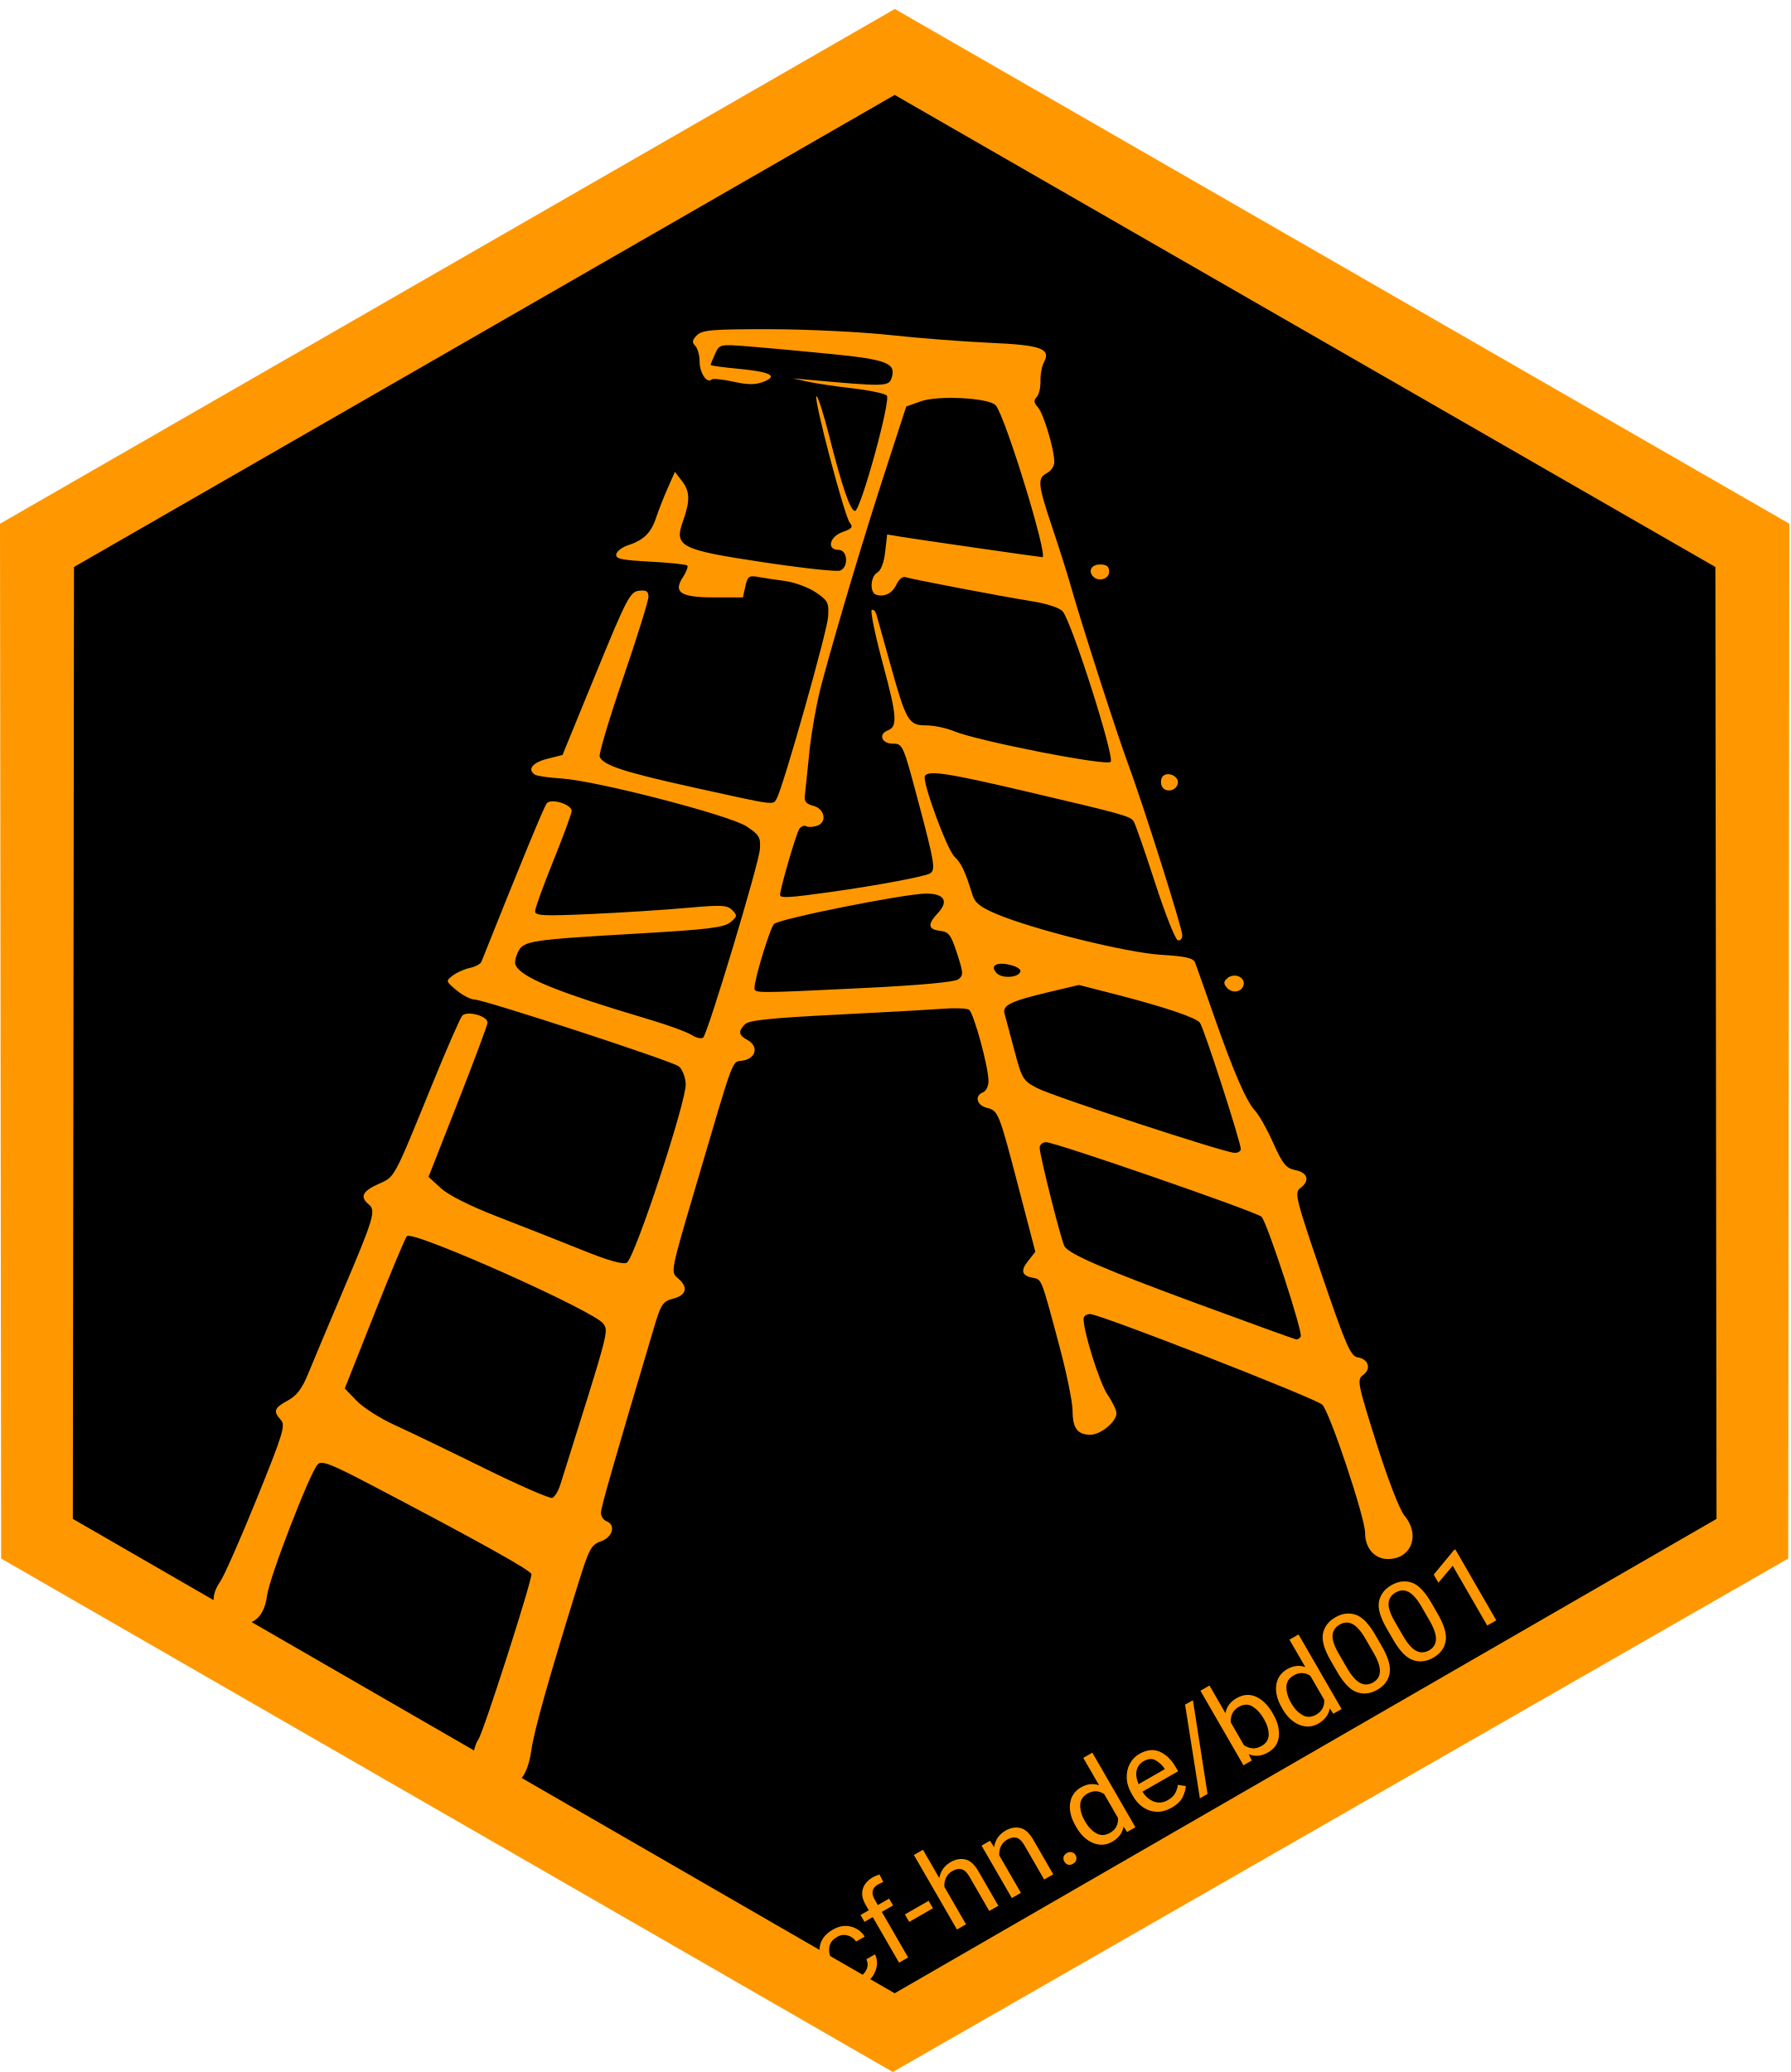
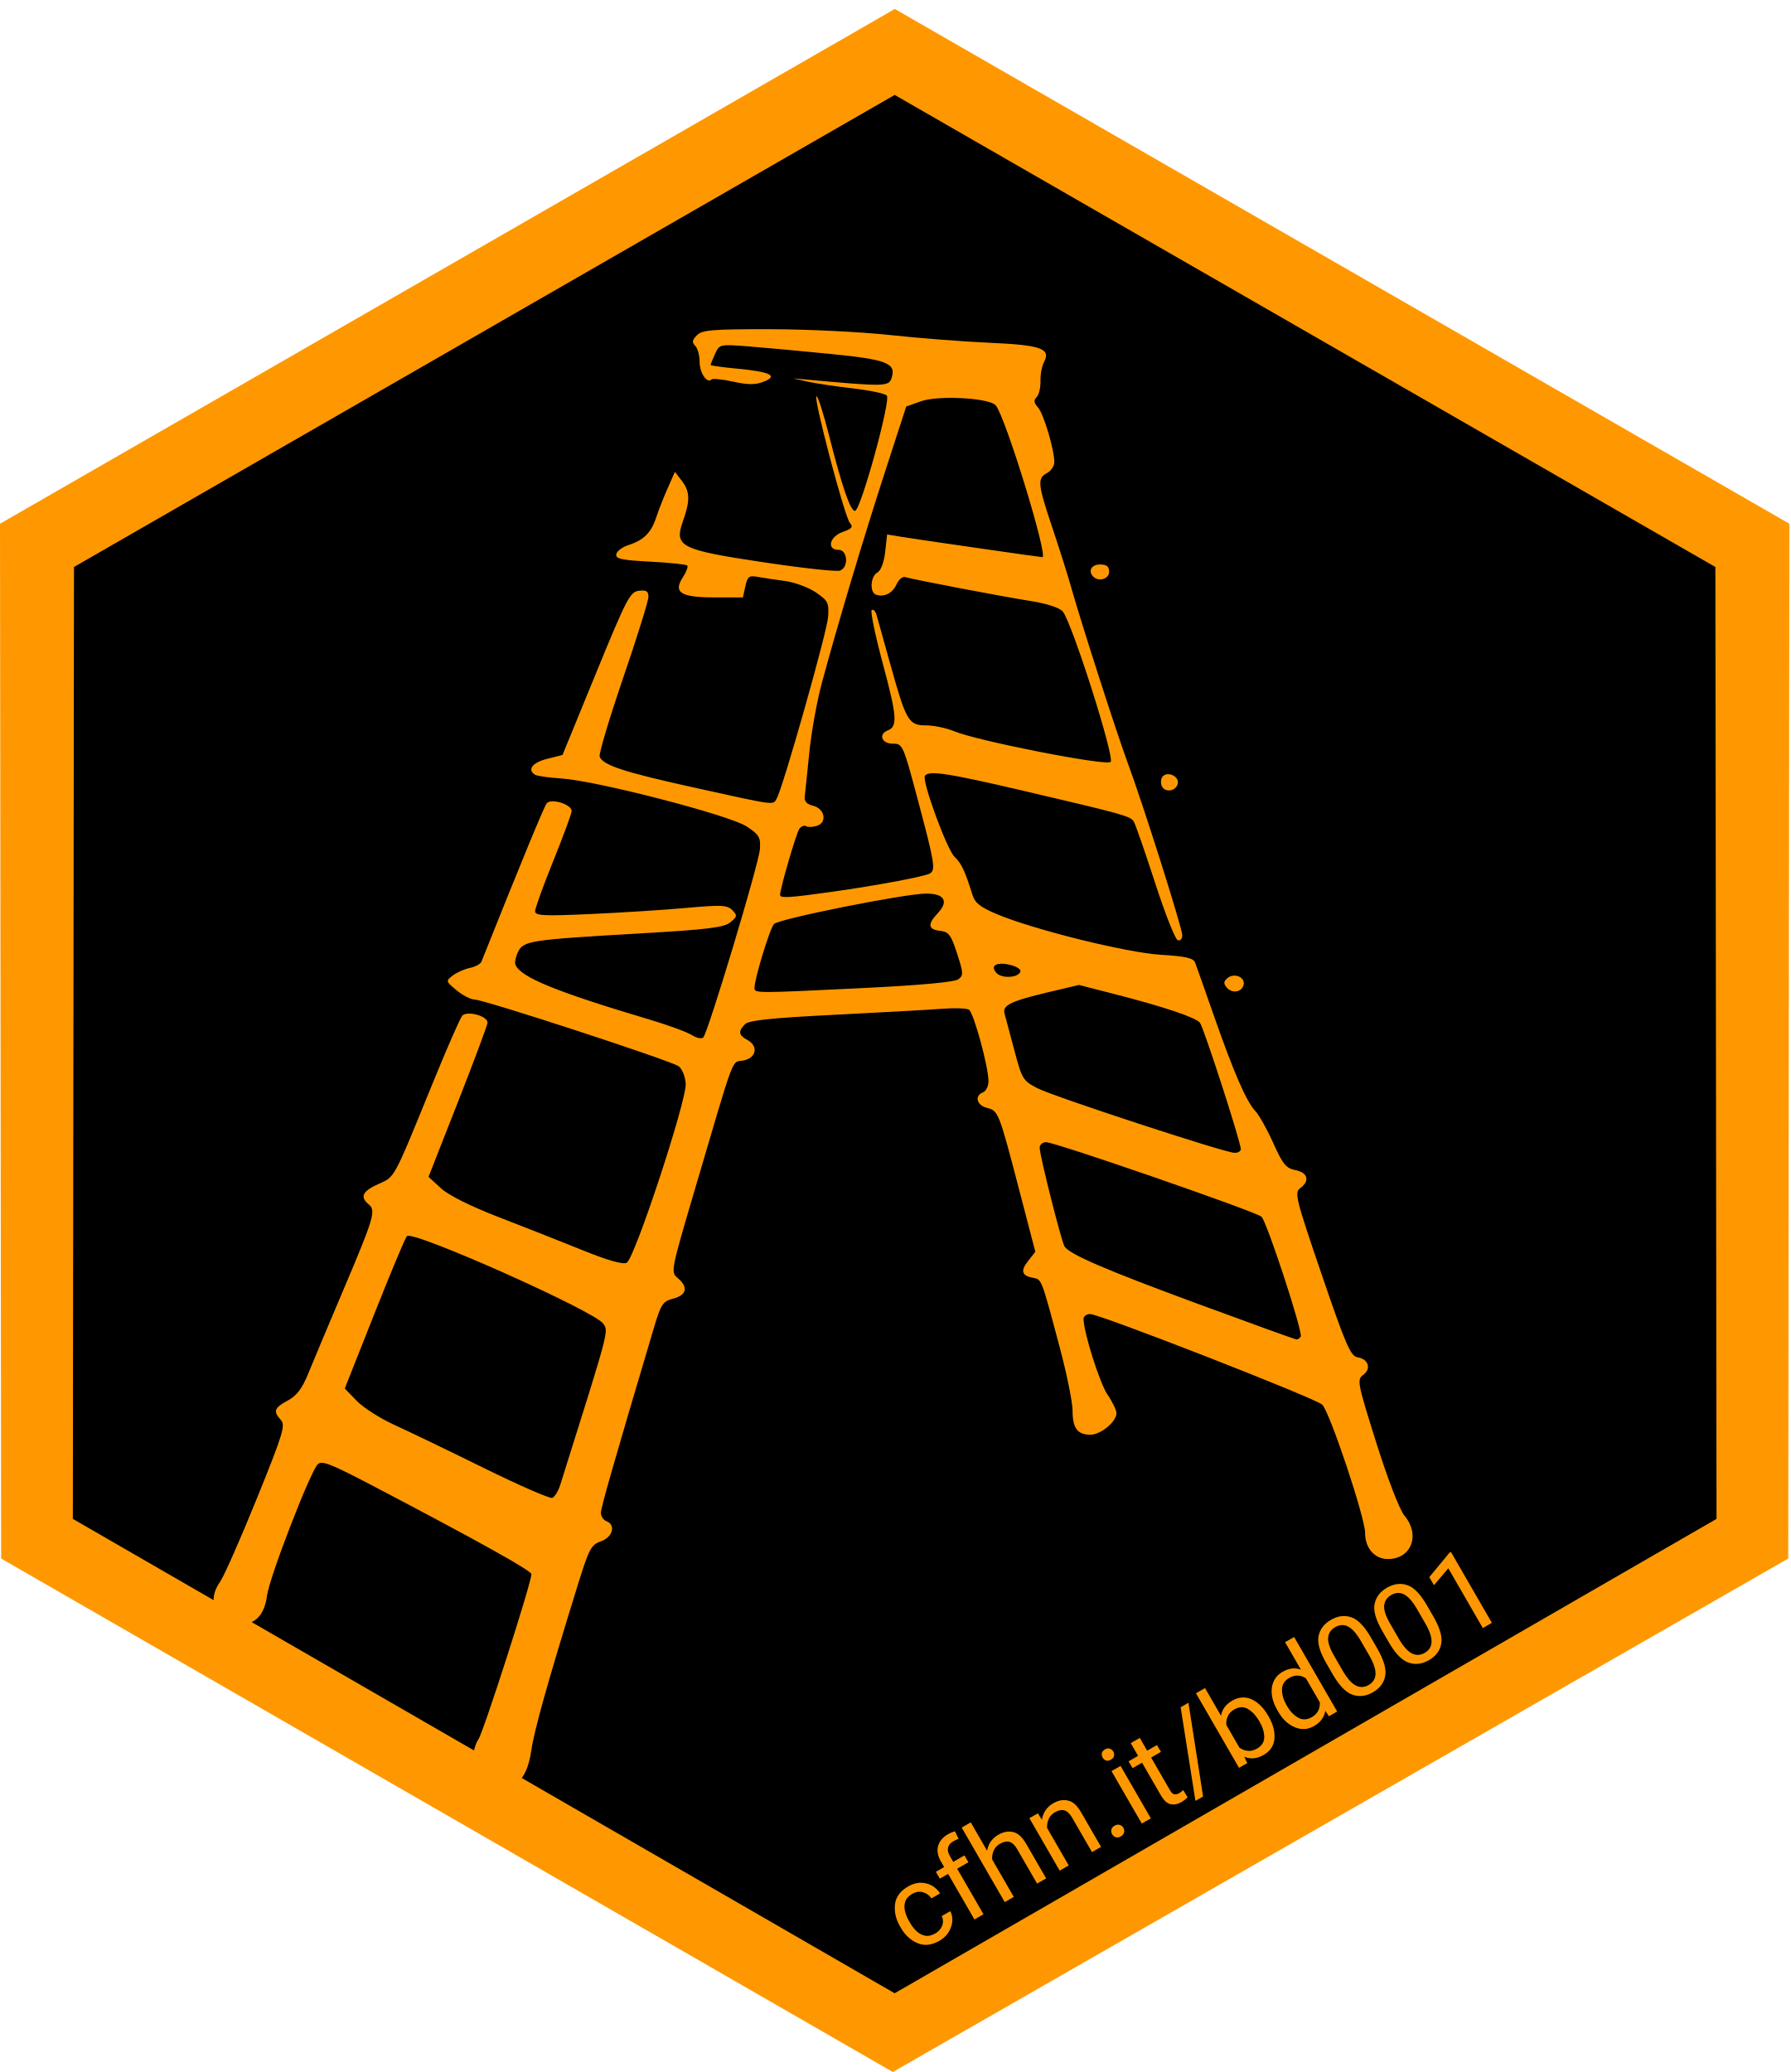
<svg xmlns="http://www.w3.org/2000/svg" width="4.39cm" height="5.08cm" viewBox="0 0 155.551 180" id="svg4532" version="1.1">
  <defs id="defs4534" />
  <g id="layer1" transform="translate(0,-872.3623)">
    <path d="m 77.308,876.88 c 0,0 -74.676,42.947 -74.876,42.947 0.201,0 1.004,83.888 0.803,83.888 0.201,0 74.876,44.954 74.676,44.954 0.201,0 74.073,-41.743 73.873,-41.743 0.201,0 1.405,-86.698 1.204,-86.698 0.201,0 -75.679,-43.349 -75.679,-43.349 z" id="svg_2-25" style="fill:#000000;stroke:#000000;stroke-width:0.602;stroke-miterlimit:4;stroke-dasharray:none" />
    <g id="g8106" transform="matrix(0.3176496,0,0,0.3176496,192.3545,671.3938)" style="fill:#ff9800;fill-opacity:1">
-       <path style="fill:#ff9800;fill-opacity:1" d="m -472.965,1119.064 c -2.607,-1.59 -3.25,-2.633 -3.25,-5.274 0,-1.811 0.677,-4.259 1.505,-5.441 1.37,-1.956 14.495,-42.849 14.495,-45.162 0,-0.953 -14.438,-8.998 -43.333,-24.145 -11.664,-6.114 -14.038,-7.035 -15.139,-5.87 -2.138,2.26 -13.229,31.011 -13.839,35.871 -0.703,5.612 -3.732,8.451 -8.086,7.581 -6.332,-1.266 -8.39,-6.247 -4.717,-11.416 1.037,-1.46 5.525,-11.633 9.973,-22.606 7.21,-17.788 7.928,-20.128 6.615,-21.579 -2.167,-2.394 -1.841,-3.317 1.874,-5.318 2.489,-1.34 3.938,-3.258 5.651,-7.477 1.267,-3.121 5.552,-13.325 9.521,-22.675 8.442,-19.888 9.013,-21.813 6.971,-23.508 -2.454,-2.037 -1.719,-3.585 2.634,-5.548 4.633,-2.089 3.963,-0.845 14.973,-27.834 3.79,-9.29 7.37,-17.469 7.958,-18.177 1.249,-1.505 6.944,0.016 6.944,1.855 0,0.601 -3.633,10.34 -8.073,21.641 l -8.073,20.549 3.388,3.105 c 2.117,1.94 8.052,4.907 15.823,7.909 6.839,2.642 17.16,6.714 22.935,9.049 6.961,2.814 11.029,3.965 12.07,3.413 2.165,-1.147 16.409,-44.385 16.127,-48.954 -0.119,-1.925 -0.982,-4.069 -1.918,-4.765 -2.021,-1.502 -53.16,-18.219 -55.892,-18.271 -1.038,-0.02 -3.237,-1.161 -4.887,-2.535 -2.951,-2.458 -2.967,-2.524 -1,-4.026 1.1,-0.84 3.209,-1.774 4.686,-2.077 1.477,-0.303 2.89,-1.062 3.14,-1.688 10.639,-26.684 17.111,-42.386 17.855,-43.314 1.179,-1.471 6.82,0.259 6.82,2.092 0,0.671 -2.25,6.784 -5,13.584 -2.75,6.8 -5,13.02 -5,13.822 0,1.243 2.245,1.357 15.25,0.772 8.387,-0.377 20.168,-1.131 26.179,-1.675 9.555,-0.865 11.126,-0.789 12.5,0.61 1.43,1.456 1.382,1.756 -0.538,3.332 -1.741,1.43 -6.099,1.962 -25,3.056 -29.741,1.721 -31.537,1.992 -33.029,4.986 -0.654,1.311 -0.996,2.883 -0.76,3.491 1.342,3.461 10.934,7.392 36.898,15.124 4.95,1.474 10.061,3.353 11.357,4.175 1.296,0.822 2.71,1.115 3.141,0.651 1.35,-1.451 15.247,-47.652 15.493,-51.505 0.209,-3.263 -0.192,-3.941 -3.676,-6.222 -4.686,-3.068 -41.035,-12.478 -50.559,-13.089 -3.434,-0.22 -6.696,-0.68 -7.25,-1.023 -2.229,-1.378 -0.773,-3.326 3.243,-4.34 l 4.25,-1.073 9.136,-22.296 c 8.403,-20.505 9.346,-22.321 11.75,-22.612 2.046,-0.248 2.614,0.114 2.614,1.667 0,1.091 -3.113,11.08 -6.919,22.197 -3.805,11.117 -6.695,20.794 -6.423,21.505 0.901,2.348 6.622,4.221 25.841,8.46 22.714,5.01 21.514,4.852 22.582,2.987 1.75,-3.057 13.802,-45.649 14.064,-49.703 0.249,-3.844 -0.04,-4.414 -3.378,-6.68 -2.008,-1.362 -5.814,-2.762 -8.459,-3.111 -2.645,-0.349 -6.005,-0.857 -7.466,-1.129 -2.309,-0.43 -2.746,-0.094 -3.329,2.564 l -0.672,3.059 -7.798,0 c -9.293,0 -11.358,-1.344 -8.581,-5.582 0.934,-1.425 1.45,-2.84 1.147,-3.143 -0.303,-0.303 -4.86,-0.776 -10.127,-1.052 -7.884,-0.412 -9.523,-0.771 -9.279,-2.029 0.163,-0.841 1.647,-1.962 3.297,-2.492 4.189,-1.345 6.234,-3.366 7.603,-7.513 0.648,-1.963 2.069,-5.583 3.158,-8.045 l 1.98,-4.476 1.857,2.416 c 2.28,2.966 2.357,5.379 0.353,11.04 -2.482,7.012 -0.852,7.841 22.25,11.305 10.502,1.575 19.815,2.587 20.697,2.248 2.432,-0.933 2.1,-5.678 -0.398,-5.678 -3.329,0 -2.492,-3.633 1.128,-4.895 2.55,-0.889 2.91,-1.354 1.948,-2.513 -1.47,-1.771 -10.112,-34.592 -9.109,-34.592 0.402,0 1.95,4.838 3.44,10.75 3.514,13.948 5.875,20.789 7.105,20.591 1.579,-0.255 9.86,-30.368 8.677,-31.552 -0.554,-0.554 -4.76,-1.436 -9.348,-1.96 -4.588,-0.524 -10.141,-1.355 -12.341,-1.846 l -4,-0.893 4.5,0.411 c 20.567,1.878 21.753,1.852 22.501,-0.503 1.287,-4.053 -1.199,-5.037 -16.606,-6.571 -7.917,-0.789 -18.008,-1.717 -22.423,-2.063 -7.991,-0.627 -8.035,-0.617 -9.25,2.05 -0.672,1.474 -1.221,2.831 -1.221,3.015 0,0.185 3.284,0.643 7.298,1.019 9.082,0.851 11.33,1.974 7.168,3.581 -2.238,0.864 -4.274,0.856 -8.294,-0.032 -2.93,-0.647 -5.589,-0.915 -5.908,-0.596 -1.225,1.225 -3.264,-1.79 -3.264,-4.825 0,-1.748 -0.543,-3.721 -1.207,-4.385 -0.943,-0.943 -0.84,-1.574 0.469,-2.884 1.448,-1.448 4.166,-1.673 19.957,-1.654 10.054,0.012 24.806,0.727 32.781,1.589 7.975,0.862 20.321,1.821 27.436,2.133 13.986,0.612 16.718,1.601 14.724,5.326 -0.57,1.065 -0.995,3.388 -0.944,5.163 0.051,1.775 -0.421,3.741 -1.048,4.367 -0.853,0.853 -0.762,1.557 0.361,2.798 1.535,1.696 4.472,11.536 4.472,14.983 0,1.054 -0.9,2.398 -2,2.986 -2.707,1.449 -2.557,2.951 1.5,15.057 1.925,5.744 4.194,12.918 5.041,15.943 2.642,9.431 12.52,40.137 15.442,48 4.236,11.399 15.017,45.443 15.017,47.421 0,0.96 -0.561,1.558 -1.246,1.33 -0.685,-0.228 -3.498,-7.363 -6.25,-15.855 -2.752,-8.492 -5.36,-15.98 -5.796,-16.641 -0.95,-1.44 -2.917,-1.986 -30.007,-8.326 -20.951,-4.903 -26.117,-5.685 -27.096,-4.1 -0.855,1.383 6.052,20.202 8.121,22.13 1.836,1.71 2.889,3.95 4.889,10.39 0.688,2.216 2.17,3.39 6.66,5.275 10.193,4.28 35.545,10.557 44.92,11.122 6.716,0.405 8.835,0.888 9.309,2.124 0.338,0.88 2.641,7.396 5.119,14.481 5.49,15.698 8.874,23.482 11.362,26.138 1.035,1.106 3.247,5.056 4.915,8.778 2.59,5.78 3.476,6.857 6.067,7.375 3.404,0.681 3.991,2.932 1.284,4.924 -1.63,1.199 -1.226,2.823 5.874,23.61 6.604,19.338 7.916,22.367 9.811,22.651 2.972,0.445 3.839,3.134 1.549,4.808 -1.758,1.285 -1.595,2.126 3.579,18.566 3.132,9.952 6.373,18.353 7.678,19.904 4.445,5.282 1.935,11.895 -4.514,11.895 -3.628,0 -6.228,-2.987 -6.228,-7.154 0,-4.175 -9.748,-33.311 -11.737,-35.082 -2.071,-1.843 -60.804,-24.764 -63.457,-24.764 -0.993,0 -1.806,0.59 -1.806,1.312 0,3.639 4.426,17.629 6.562,20.742 1.341,1.954 2.438,4.239 2.438,5.076 0,2.311 -4.313,5.87 -7.114,5.87 -3.54,0 -4.886,-1.796 -4.886,-6.519 0,-2.265 -1.546,-9.938 -3.435,-17.05 -5.028,-18.927 -5.017,-18.897 -7.137,-19.278 -3.306,-0.595 -3.774,-1.898 -1.651,-4.597 l 2.035,-2.587 -4.43,-16.982 c -5.535,-21.219 -5.683,-21.595 -8.809,-22.379 -2.807,-0.705 -3.47,-3.326 -1.073,-4.246 0.825,-0.317 1.5,-1.69 1.5,-3.052 0,-3.908 -4.042,-18.715 -5.333,-19.538 -0.642,-0.409 -3.867,-0.532 -7.167,-0.273 -3.3,0.259 -16.5,0.997 -29.332,1.64 -17.576,0.881 -23.682,1.519 -24.75,2.586 -1.929,1.929 -1.782,3.009 0.582,4.275 3.139,1.68 2.557,4.939 -1.01,5.652 -3.395,0.679 -2.008,-3.012 -13.467,35.848 -6.409,21.736 -6.463,22.02 -4.505,23.66 2.932,2.456 2.458,4.659 -1.206,5.609 -2.924,0.758 -3.371,1.442 -5.404,8.279 -11.086,37.277 -14.408,48.879 -14.408,50.327 0,0.928 0.675,1.947 1.5,2.264 2.645,1.015 1.744,4.38 -1.472,5.502 -2.715,0.947 -3.271,2 -6.431,12.198 -8.066,26.029 -11.854,39.518 -12.639,45.016 -1.339,9.381 -5.636,11.97 -12.708,7.657 z m 20.649,-80.349 c 13.504,-42.886 13.222,-41.83 11.757,-44.035 -2.249,-3.387 -52.089,-25.612 -53.713,-23.952 -0.444,0.454 -4.449,10.017 -8.9,21.252 l -8.092,20.427 3.275,3.384 c 1.801,1.861 6.425,4.814 10.275,6.563 3.85,1.749 14.875,7.06 24.5,11.803 9.625,4.743 18.041,8.421 18.702,8.171 0.661,-0.249 1.65,-1.875 2.197,-3.614 z m 202.497,-40.492 c 0.676,-1.093 -9.22,-31.338 -10.729,-32.793 -1.411,-1.36 -56.436,-20.4 -58.916,-20.386 -0.963,0.005 -1.75,0.697 -1.75,1.536 0,2.127 6.005,25.9 6.831,27.041 1.593,2.202 11.241,6.347 36.139,15.527 14.592,5.38 26.841,9.81 27.221,9.844 0.38,0.034 0.922,-0.312 1.204,-0.769 z m -16.395,-51.304 c 0,-1.915 -10.152,-33.287 -11.183,-34.559 -1.168,-1.441 -9.842,-4.349 -23.199,-7.78 l -9.883,-2.538 -8.423,2 c -10.212,2.425 -12.568,3.576 -11.925,5.823 0.266,0.929 1.467,5.42 2.669,9.98 2.088,7.921 2.37,8.387 6.315,10.437 4.319,2.244 50.84,17.505 53.879,17.674 0.963,0.054 1.75,-0.413 1.75,-1.037 z M -369.415,902.887 c 15.278,-0.746 24.899,-1.624 25.913,-2.366 1.477,-1.08 1.452,-1.677 -0.3,-7.074 -1.662,-5.12 -2.274,-5.935 -4.663,-6.21 -3.301,-0.38 -3.481,-1.776 -0.623,-4.818 3.069,-3.266 1.837,-5.365 -3.148,-5.365 -5.749,0 -40.236,6.891 -41.637,8.319 -1.104,1.126 -5.342,15.005 -5.342,17.494 0,1.469 0.122,1.469 29.8,0.02 z m 42.926,-4.493 c 0.434,-1.325 -5.127,-2.829 -6.75,-1.826 -0.748,0.462 -0.705,1.106 0.14,2.125 1.38,1.662 6.036,1.452 6.61,-0.298 z m -51.65,-21.807 c 12.458,-1.752 25.598,-4.214 26.949,-5.05 1.55,-0.958 1.223,-2.949 -3.233,-19.684 -4.161,-15.623 -4.239,-15.8 -7,-15.8 -3.012,0 -3.97,-2.611 -1.33,-3.624 2.724,-1.045 2.519,-3.848 -1.332,-18.156 -2.114,-7.854 -3.49,-14.498 -3.058,-14.765 0.432,-0.267 1.014,0.309 1.293,1.279 0.279,0.97 1.947,6.94 3.706,13.265 4.416,15.878 5.065,17 9.834,17 2.119,0 5.558,0.713 7.644,1.584 6.387,2.669 41.677,9.591 42.861,8.408 1.187,-1.187 -10.655,-38.345 -13.119,-41.166 -0.87,-0.996 -4.362,-2.135 -8.626,-2.812 -7.984,-1.268 -32.451,-5.933 -34.444,-6.567 -0.704,-0.224 -1.772,0.671 -2.372,1.988 -1.113,2.444 -3.356,3.573 -5.598,2.819 -1.799,-0.605 -1.541,-4.992 0.356,-6.053 0.975,-0.545 1.817,-2.768 2.142,-5.655 l 0.536,-4.756 4.108,0.68 c 3.845,0.636 37.78,5.53 38.348,5.53 1.679,0 -10.074,-38.288 -12.739,-41.499 -1.715,-2.066 -15.721,-2.836 -20.501,-1.127 l -4,1.43 -5.799,17.848 c -5.94,18.285 -12.99,41.861 -17.298,57.848 -1.334,4.95 -2.872,13.5 -3.418,19 -0.546,5.5 -1.103,10.869 -1.239,11.931 -0.17,1.334 0.526,2.119 2.254,2.541 3.235,0.79 3.971,4.585 1.067,5.507 -1.127,0.358 -2.452,0.401 -2.945,0.097 -0.493,-0.304 -1.32,0.004 -1.838,0.685 -0.818,1.075 -5.284,16.382 -5.284,18.109 0,0.936 2.559,0.783 14.076,-0.836 z m 108.07,26.142 c -0.904,-1.09 -0.855,-1.672 0.215,-2.56 1.813,-1.505 4.824,-0.315 4.427,1.749 -0.408,2.117 -3.159,2.597 -4.642,0.811 z m -17.782,-55.169 c -0.346,-0.903 -0.195,-2.076 0.336,-2.607 1.399,-1.399 4.453,0.068 4.088,1.964 -0.424,2.201 -3.646,2.669 -4.423,0.642 z m -18.698,-57.173 c -1.518,-1.518 -0.52,-3.333 1.833,-3.333 1.833,0 2.5,0.533 2.5,2 0,1.951 -2.841,2.825 -4.333,1.333 z" id="path8108" />
+       <path style="fill:#ff9800;fill-opacity:1" d="m -472.965,1119.064 c -2.607,-1.59 -3.25,-2.633 -3.25,-5.274 0,-1.811 0.677,-4.259 1.505,-5.441 1.37,-1.956 14.495,-42.849 14.495,-45.162 0,-0.953 -14.438,-8.998 -43.333,-24.145 -11.664,-6.114 -14.038,-7.035 -15.139,-5.87 -2.138,2.26 -13.229,31.011 -13.839,35.871 -0.703,5.612 -3.732,8.451 -8.086,7.581 -6.332,-1.266 -8.39,-6.247 -4.717,-11.416 1.037,-1.46 5.525,-11.633 9.973,-22.606 7.21,-17.788 7.928,-20.128 6.615,-21.579 -2.167,-2.394 -1.841,-3.317 1.874,-5.318 2.489,-1.34 3.938,-3.258 5.651,-7.477 1.267,-3.121 5.552,-13.325 9.521,-22.675 8.442,-19.888 9.013,-21.813 6.971,-23.508 -2.454,-2.037 -1.719,-3.585 2.634,-5.548 4.633,-2.089 3.963,-0.845 14.973,-27.834 3.79,-9.29 7.37,-17.469 7.958,-18.177 1.249,-1.505 6.944,0.016 6.944,1.855 0,0.601 -3.633,10.34 -8.073,21.641 l -8.073,20.549 3.388,3.105 c 2.117,1.94 8.052,4.907 15.823,7.909 6.839,2.642 17.16,6.714 22.935,9.049 6.961,2.814 11.029,3.965 12.07,3.413 2.165,-1.147 16.409,-44.385 16.127,-48.954 -0.119,-1.925 -0.982,-4.069 -1.918,-4.765 -2.021,-1.502 -53.16,-18.219 -55.892,-18.271 -1.038,-0.02 -3.237,-1.161 -4.887,-2.535 -2.951,-2.458 -2.967,-2.524 -1,-4.026 1.1,-0.84 3.209,-1.774 4.686,-2.077 1.477,-0.303 2.89,-1.062 3.14,-1.688 10.639,-26.684 17.111,-42.386 17.855,-43.314 1.179,-1.471 6.82,0.259 6.82,2.092 0,0.671 -2.25,6.784 -5,13.584 -2.75,6.8 -5,13.02 -5,13.822 0,1.243 2.245,1.357 15.25,0.772 8.387,-0.377 20.168,-1.131 26.179,-1.675 9.555,-0.865 11.126,-0.789 12.5,0.61 1.43,1.456 1.382,1.756 -0.538,3.332 -1.741,1.43 -6.099,1.962 -25,3.056 -29.741,1.721 -31.537,1.992 -33.029,4.986 -0.654,1.311 -0.996,2.883 -0.76,3.491 1.342,3.461 10.934,7.392 36.898,15.124 4.95,1.474 10.061,3.353 11.357,4.175 1.296,0.822 2.71,1.115 3.141,0.651 1.35,-1.451 15.247,-47.652 15.493,-51.505 0.209,-3.263 -0.192,-3.941 -3.676,-6.222 -4.686,-3.068 -41.035,-12.478 -50.559,-13.089 -3.434,-0.22 -6.696,-0.68 -7.25,-1.023 -2.229,-1.378 -0.773,-3.326 3.243,-4.34 l 4.25,-1.073 9.136,-22.296 c 8.403,-20.505 9.346,-22.321 11.75,-22.612 2.046,-0.248 2.614,0.114 2.614,1.667 0,1.091 -3.113,11.08 -6.919,22.197 -3.805,11.117 -6.695,20.794 -6.423,21.505 0.901,2.348 6.622,4.221 25.841,8.46 22.714,5.01 21.514,4.852 22.582,2.987 1.75,-3.057 13.802,-45.649 14.064,-49.703 0.249,-3.844 -0.04,-4.414 -3.378,-6.68 -2.008,-1.362 -5.814,-2.762 -8.459,-3.111 -2.645,-0.349 -6.005,-0.857 -7.466,-1.129 -2.309,-0.43 -2.746,-0.094 -3.329,2.564 l -0.672,3.059 h -7.798 c -9.293,0 -11.358,-1.344 -8.581,-5.582 0.934,-1.425 1.45,-2.84 1.147,-3.143 -0.303,-0.303 -4.86,-0.776 -10.127,-1.052 -7.884,-0.412 -9.523,-0.771 -9.279,-2.029 0.163,-0.841 1.647,-1.962 3.297,-2.492 4.189,-1.345 6.234,-3.366 7.603,-7.513 0.648,-1.963 2.069,-5.583 3.158,-8.045 l 1.98,-4.476 1.857,2.416 c 2.28,2.966 2.357,5.379 0.353,11.04 -2.482,7.012 -0.852,7.841 22.25,11.305 10.502,1.575 19.815,2.587 20.697,2.248 2.432,-0.933 2.1,-5.678 -0.398,-5.678 -3.329,0 -2.492,-3.633 1.128,-4.895 2.55,-0.889 2.91,-1.354 1.948,-2.513 -1.47,-1.771 -10.112,-34.592 -9.109,-34.592 0.402,0 1.95,4.838 3.44,10.75 3.514,13.948 5.875,20.789 7.105,20.591 1.579,-0.255 9.86,-30.368 8.677,-31.552 -0.554,-0.554 -4.76,-1.436 -9.348,-1.96 -4.588,-0.524 -10.141,-1.355 -12.341,-1.846 l -4,-0.893 4.5,0.411 c 20.567,1.878 21.753,1.852 22.501,-0.503 1.287,-4.053 -1.199,-5.037 -16.606,-6.571 -7.917,-0.789 -18.008,-1.717 -22.423,-2.063 -7.991,-0.627 -8.035,-0.617 -9.25,2.05 -0.672,1.474 -1.221,2.831 -1.221,3.015 0,0.185 3.284,0.643 7.298,1.019 9.082,0.851 11.33,1.974 7.168,3.581 -2.238,0.864 -4.274,0.856 -8.294,-0.032 -2.93,-0.647 -5.589,-0.915 -5.908,-0.596 -1.225,1.225 -3.264,-1.79 -3.264,-4.825 0,-1.748 -0.543,-3.721 -1.207,-4.385 -0.943,-0.943 -0.84,-1.574 0.469,-2.884 1.448,-1.448 4.166,-1.673 19.957,-1.654 10.054,0.012 24.806,0.727 32.781,1.589 7.975,0.862 20.321,1.821 27.436,2.133 13.986,0.612 16.718,1.601 14.724,5.326 -0.57,1.065 -0.995,3.388 -0.944,5.163 0.051,1.775 -0.421,3.741 -1.048,4.367 -0.853,0.853 -0.762,1.557 0.361,2.798 1.535,1.696 4.472,11.536 4.472,14.983 0,1.054 -0.9,2.398 -2,2.986 -2.707,1.449 -2.557,2.951 1.5,15.057 1.925,5.744 4.194,12.918 5.041,15.943 2.642,9.431 12.52,40.137 15.442,48 4.236,11.399 15.017,45.443 15.017,47.421 0,0.96 -0.561,1.558 -1.246,1.33 -0.685,-0.228 -3.498,-7.363 -6.25,-15.855 -2.752,-8.492 -5.36,-15.98 -5.796,-16.641 -0.95,-1.44 -2.917,-1.986 -30.007,-8.326 -20.951,-4.903 -26.117,-5.685 -27.096,-4.1 -0.855,1.383 6.052,20.202 8.121,22.13 1.836,1.71 2.889,3.95 4.889,10.39 0.688,2.216 2.17,3.39 6.66,5.275 10.193,4.28 35.545,10.557 44.92,11.122 6.716,0.405 8.835,0.888 9.309,2.124 0.338,0.88 2.641,7.396 5.119,14.481 5.49,15.698 8.874,23.482 11.362,26.138 1.035,1.106 3.247,5.056 4.915,8.778 2.59,5.78 3.476,6.857 6.067,7.375 3.404,0.681 3.991,2.932 1.284,4.924 -1.63,1.199 -1.226,2.823 5.874,23.61 6.604,19.338 7.916,22.367 9.811,22.651 2.972,0.445 3.839,3.134 1.549,4.808 -1.758,1.285 -1.595,2.126 3.579,18.566 3.132,9.952 6.373,18.353 7.678,19.904 4.445,5.282 1.935,11.895 -4.514,11.895 -3.628,0 -6.228,-2.987 -6.228,-7.154 0,-4.175 -9.748,-33.311 -11.737,-35.082 -2.071,-1.843 -60.804,-24.764 -63.457,-24.764 -0.993,0 -1.806,0.59 -1.806,1.312 0,3.639 4.426,17.629 6.562,20.742 1.341,1.954 2.438,4.239 2.438,5.076 0,2.311 -4.313,5.87 -7.114,5.87 -3.54,0 -4.886,-1.796 -4.886,-6.519 0,-2.265 -1.546,-9.938 -3.435,-17.05 -5.028,-18.927 -5.017,-18.897 -7.137,-19.278 -3.306,-0.595 -3.774,-1.898 -1.651,-4.597 l 2.035,-2.587 -4.43,-16.982 c -5.535,-21.219 -5.683,-21.595 -8.809,-22.379 -2.807,-0.705 -3.47,-3.326 -1.073,-4.246 0.825,-0.317 1.5,-1.69 1.5,-3.052 0,-3.908 -4.042,-18.715 -5.333,-19.538 -0.642,-0.409 -3.867,-0.532 -7.167,-0.273 -3.3,0.259 -16.5,0.997 -29.332,1.64 -17.576,0.881 -23.682,1.519 -24.75,2.586 -1.929,1.929 -1.782,3.009 0.582,4.275 3.139,1.68 2.557,4.939 -1.01,5.652 -3.395,0.679 -2.008,-3.012 -13.467,35.848 -6.409,21.736 -6.463,22.02 -4.505,23.66 2.932,2.456 2.458,4.659 -1.206,5.609 -2.924,0.758 -3.371,1.442 -5.404,8.279 -11.086,37.277 -14.408,48.879 -14.408,50.327 0,0.928 0.675,1.947 1.5,2.264 2.645,1.015 1.744,4.38 -1.472,5.502 -2.715,0.947 -3.271,2 -6.431,12.198 -8.066,26.029 -11.854,39.518 -12.639,45.016 -1.339,9.381 -5.636,11.97 -12.708,7.657 z m 20.649,-80.349 c 13.504,-42.886 13.222,-41.83 11.757,-44.035 -2.249,-3.387 -52.089,-25.612 -53.713,-23.952 -0.444,0.454 -4.449,10.017 -8.9,21.252 l -8.092,20.427 3.275,3.384 c 1.801,1.861 6.425,4.814 10.275,6.563 3.85,1.749 14.875,7.06 24.5,11.803 9.625,4.743 18.041,8.421 18.702,8.171 0.661,-0.249 1.65,-1.875 2.197,-3.614 z m 202.497,-40.492 c 0.676,-1.093 -9.22,-31.338 -10.729,-32.793 -1.411,-1.36 -56.436,-20.4 -58.916,-20.386 -0.963,0.005 -1.75,0.697 -1.75,1.536 0,2.127 6.005,25.9 6.831,27.041 1.593,2.202 11.241,6.347 36.139,15.527 14.592,5.38 26.841,9.81 27.221,9.844 0.38,0.034 0.922,-0.312 1.204,-0.769 z m -16.395,-51.304 c 0,-1.915 -10.152,-33.287 -11.183,-34.559 -1.168,-1.441 -9.842,-4.349 -23.199,-7.78 l -9.883,-2.538 -8.423,2 c -10.212,2.425 -12.568,3.576 -11.925,5.823 0.266,0.929 1.467,5.42 2.669,9.98 2.088,7.921 2.37,8.387 6.315,10.437 4.319,2.244 50.84,17.505 53.879,17.674 0.963,0.054 1.75,-0.413 1.75,-1.037 z M -369.415,902.887 c 15.278,-0.746 24.899,-1.624 25.913,-2.366 1.477,-1.08 1.452,-1.677 -0.3,-7.074 -1.662,-5.12 -2.274,-5.935 -4.663,-6.21 -3.301,-0.38 -3.481,-1.776 -0.623,-4.818 3.069,-3.266 1.837,-5.365 -3.148,-5.365 -5.749,0 -40.236,6.891 -41.637,8.319 -1.104,1.126 -5.342,15.005 -5.342,17.494 0,1.469 0.122,1.469 29.8,0.02 z m 42.926,-4.493 c 0.434,-1.325 -5.127,-2.829 -6.75,-1.826 -0.748,0.462 -0.705,1.106 0.14,2.125 1.38,1.662 6.036,1.452 6.61,-0.298 z m -51.65,-21.807 c 12.458,-1.752 25.598,-4.214 26.949,-5.05 1.55,-0.958 1.223,-2.949 -3.233,-19.684 -4.161,-15.623 -4.239,-15.8 -7,-15.8 -3.012,0 -3.97,-2.611 -1.33,-3.624 2.724,-1.045 2.519,-3.848 -1.332,-18.156 -2.114,-7.854 -3.49,-14.498 -3.058,-14.765 0.432,-0.267 1.014,0.309 1.293,1.279 0.279,0.97 1.947,6.94 3.706,13.265 4.416,15.878 5.065,17 9.834,17 2.119,0 5.558,0.713 7.644,1.584 6.387,2.669 41.677,9.591 42.861,8.408 1.187,-1.187 -10.655,-38.345 -13.119,-41.166 -0.87,-0.996 -4.362,-2.135 -8.626,-2.812 -7.984,-1.268 -32.451,-5.933 -34.444,-6.567 -0.704,-0.224 -1.772,0.671 -2.372,1.988 -1.113,2.444 -3.356,3.573 -5.598,2.819 -1.799,-0.605 -1.541,-4.992 0.356,-6.053 0.975,-0.545 1.817,-2.768 2.142,-5.655 l 0.536,-4.756 4.108,0.68 c 3.845,0.636 37.78,5.53 38.348,5.53 1.679,0 -10.074,-38.288 -12.739,-41.499 -1.715,-2.066 -15.721,-2.836 -20.501,-1.127 l -4,1.43 -5.799,17.848 c -5.94,18.285 -12.99,41.861 -17.298,57.848 -1.334,4.95 -2.872,13.5 -3.418,19 -0.546,5.5 -1.103,10.869 -1.239,11.931 -0.17,1.334 0.526,2.119 2.254,2.541 3.235,0.79 3.971,4.585 1.067,5.507 -1.127,0.358 -2.452,0.401 -2.945,0.097 -0.493,-0.304 -1.32,0.004 -1.838,0.685 -0.818,1.075 -5.284,16.382 -5.284,18.109 0,0.936 2.559,0.783 14.076,-0.836 z m 108.07,26.142 c -0.904,-1.09 -0.855,-1.672 0.215,-2.56 1.813,-1.505 4.824,-0.315 4.427,1.749 -0.408,2.117 -3.159,2.597 -4.642,0.811 z m -17.782,-55.169 c -0.346,-0.903 -0.195,-2.076 0.336,-2.607 1.399,-1.399 4.453,0.068 4.088,1.964 -0.424,2.201 -3.646,2.669 -4.423,0.642 z m -18.698,-57.173 c -1.518,-1.518 -0.52,-3.333 1.833,-3.333 1.833,0 2.5,0.533 2.5,2 0,1.951 -2.841,2.825 -4.333,1.333 z" id="path8108" />
    </g>
-     <g id="svgg-2" style="stroke-width:1.501;stroke-miterlimit:4;stroke-dasharray:none;fill:#ff9800;fill-opacity:1" transform="matrix(0.4014817,0,0,0.4013776,-1.366633,865.6385)">
-       <path style="fill:#ff9800;fill-rule:evenodd;stroke-width:1.501;stroke-miterlimit:4;stroke-dasharray:none;fill-opacity:1" d="M 194.898,0.584 1.273,111.996 1.52,335.969 c 192.945,111.129 0,0 192.945,111.129 193.754,-111.129 0,0 193.754,-111.129 l 0.246,-223.973 z m -0.029,18.604 177.586,102.172 0.248,206.025 c -177.84,102.672 0,0 -177.84,102.672 L 17.033,327.385 l 0.25,-206.029 z" transform="translate(2.130536,18.10956)" id="path5-11" />
+     <g id="svgg-2" style="fill:#ff9800;fill-opacity:1;stroke-width:1.501;stroke-miterlimit:4;stroke-dasharray:none" transform="matrix(0.4014817,0,0,0.4013776,-1.366633,865.6385)">
+       <path style="fill:#ff9800;fill-opacity:1;fill-rule:evenodd;stroke-width:1.501;stroke-miterlimit:4;stroke-dasharray:none" d="M 194.898,0.584 1.273,111.996 1.52,335.969 c 192.945,111.129 0,0 192.945,111.129 193.754,-111.129 0,0 193.754,-111.129 l 0.246,-223.973 z m -0.029,18.604 177.586,102.172 0.248,206.025 c -177.84,102.672 0,0 -177.84,102.672 L 17.033,327.385 l 0.25,-206.029 z" transform="translate(2.130536,18.10956)" id="path5-11" />
    </g>
-     <text xml:space="preserve" style="font-style:normal;font-variant:normal;font-weight:normal;font-stretch:normal;font-size:17.456px;line-height:125%;font-family:sans-serif;-inkscape-font-specification:'sans-serif, Normal';text-align:center;letter-spacing:0px;word-spacing:0px;writing-mode:lr-tb;text-anchor:middle;fill:#3f51b5;fill-opacity:1;stroke:none;stroke-width:1.501;stroke-linecap:butt;stroke-linejoin:miter;stroke-miterlimit:4;stroke-dasharray:none;stroke-opacity:1;" x="-414.407" y="944.469" id="text4514" transform="matrix(0.8683635,-0.4978016,0.4996422,0.8651646,0,0)">
-       <tspan id="tspan4516" x="-414.407" y="944.469" style="font-style:normal;font-variant:normal;font-weight:normal;font-stretch:normal;font-size:9.975px;font-family:roboto;-inkscape-font-specification:roboto;fill:#ff9800;fill-opacity:1;stroke-width:1.501;stroke-miterlimit:4;stroke-dasharray:none">cf-hn.de/bd001</tspan>
+     <text xml:space="preserve" style="font-style:normal;font-variant:normal;font-weight:normal;font-stretch:normal;line-height:0%;font-family:sans-serif;-inkscape-font-specification:'sans-serif, Normal';text-align:center;letter-spacing:0px;word-spacing:0px;writing-mode:lr-tb;text-anchor:middle;fill:#3f51b5;fill-opacity:1;stroke:none;stroke-width:1.501;stroke-linecap:butt;stroke-linejoin:miter;stroke-miterlimit:4;stroke-dasharray:none;stroke-opacity:1" x="-414.407" y="944.469" id="text4514" transform="matrix(0.8683635,-0.4978016,0.4996422,0.8651646,0,0)">
+       <tspan id="tspan4516" x="-414.407" y="944.469" style="font-style:normal;font-variant:normal;font-weight:normal;font-stretch:normal;font-size:9.975px;line-height:1.25;font-family:roboto;-inkscape-font-specification:roboto;fill:#ff9800;fill-opacity:1;stroke-width:1.501;stroke-miterlimit:4;stroke-dasharray:none">cfhn.it/bd001</tspan>
    </text>
-     <text xml:space="preserve" style="font-style:normal;font-variant:normal;font-weight:normal;font-stretch:normal;font-size:17.5px;line-height:125%;font-family:sans-serif;-inkscape-font-specification:'sans-serif, Normal';text-align:center;letter-spacing:0px;word-spacing:0px;writing-mode:lr-tb;text-anchor:middle;fill:#000000;fill-opacity:1;stroke:none;stroke-width:1px;stroke-linecap:butt;stroke-linejoin:miter;stroke-opacity:1" x="51.264" y="952.682" id="text5699">
-       <tspan id="tspan5701" x="51.264" y="952.682" />
+     <text xml:space="preserve" style="font-style:normal;font-variant:normal;font-weight:normal;font-stretch:normal;line-height:0%;font-family:sans-serif;-inkscape-font-specification:'sans-serif, Normal';text-align:center;letter-spacing:0px;word-spacing:0px;writing-mode:lr-tb;text-anchor:middle;fill:#000000;fill-opacity:1;stroke:none;stroke-width:1px;stroke-linecap:butt;stroke-linejoin:miter;stroke-opacity:1" x="51.264" y="952.682" id="text5699">
+       <tspan id="tspan5701" x="54.34" y="952.682" style="font-size:17.5px;line-height:1.25"> </tspan>
    </text>
  </g>
</svg>
